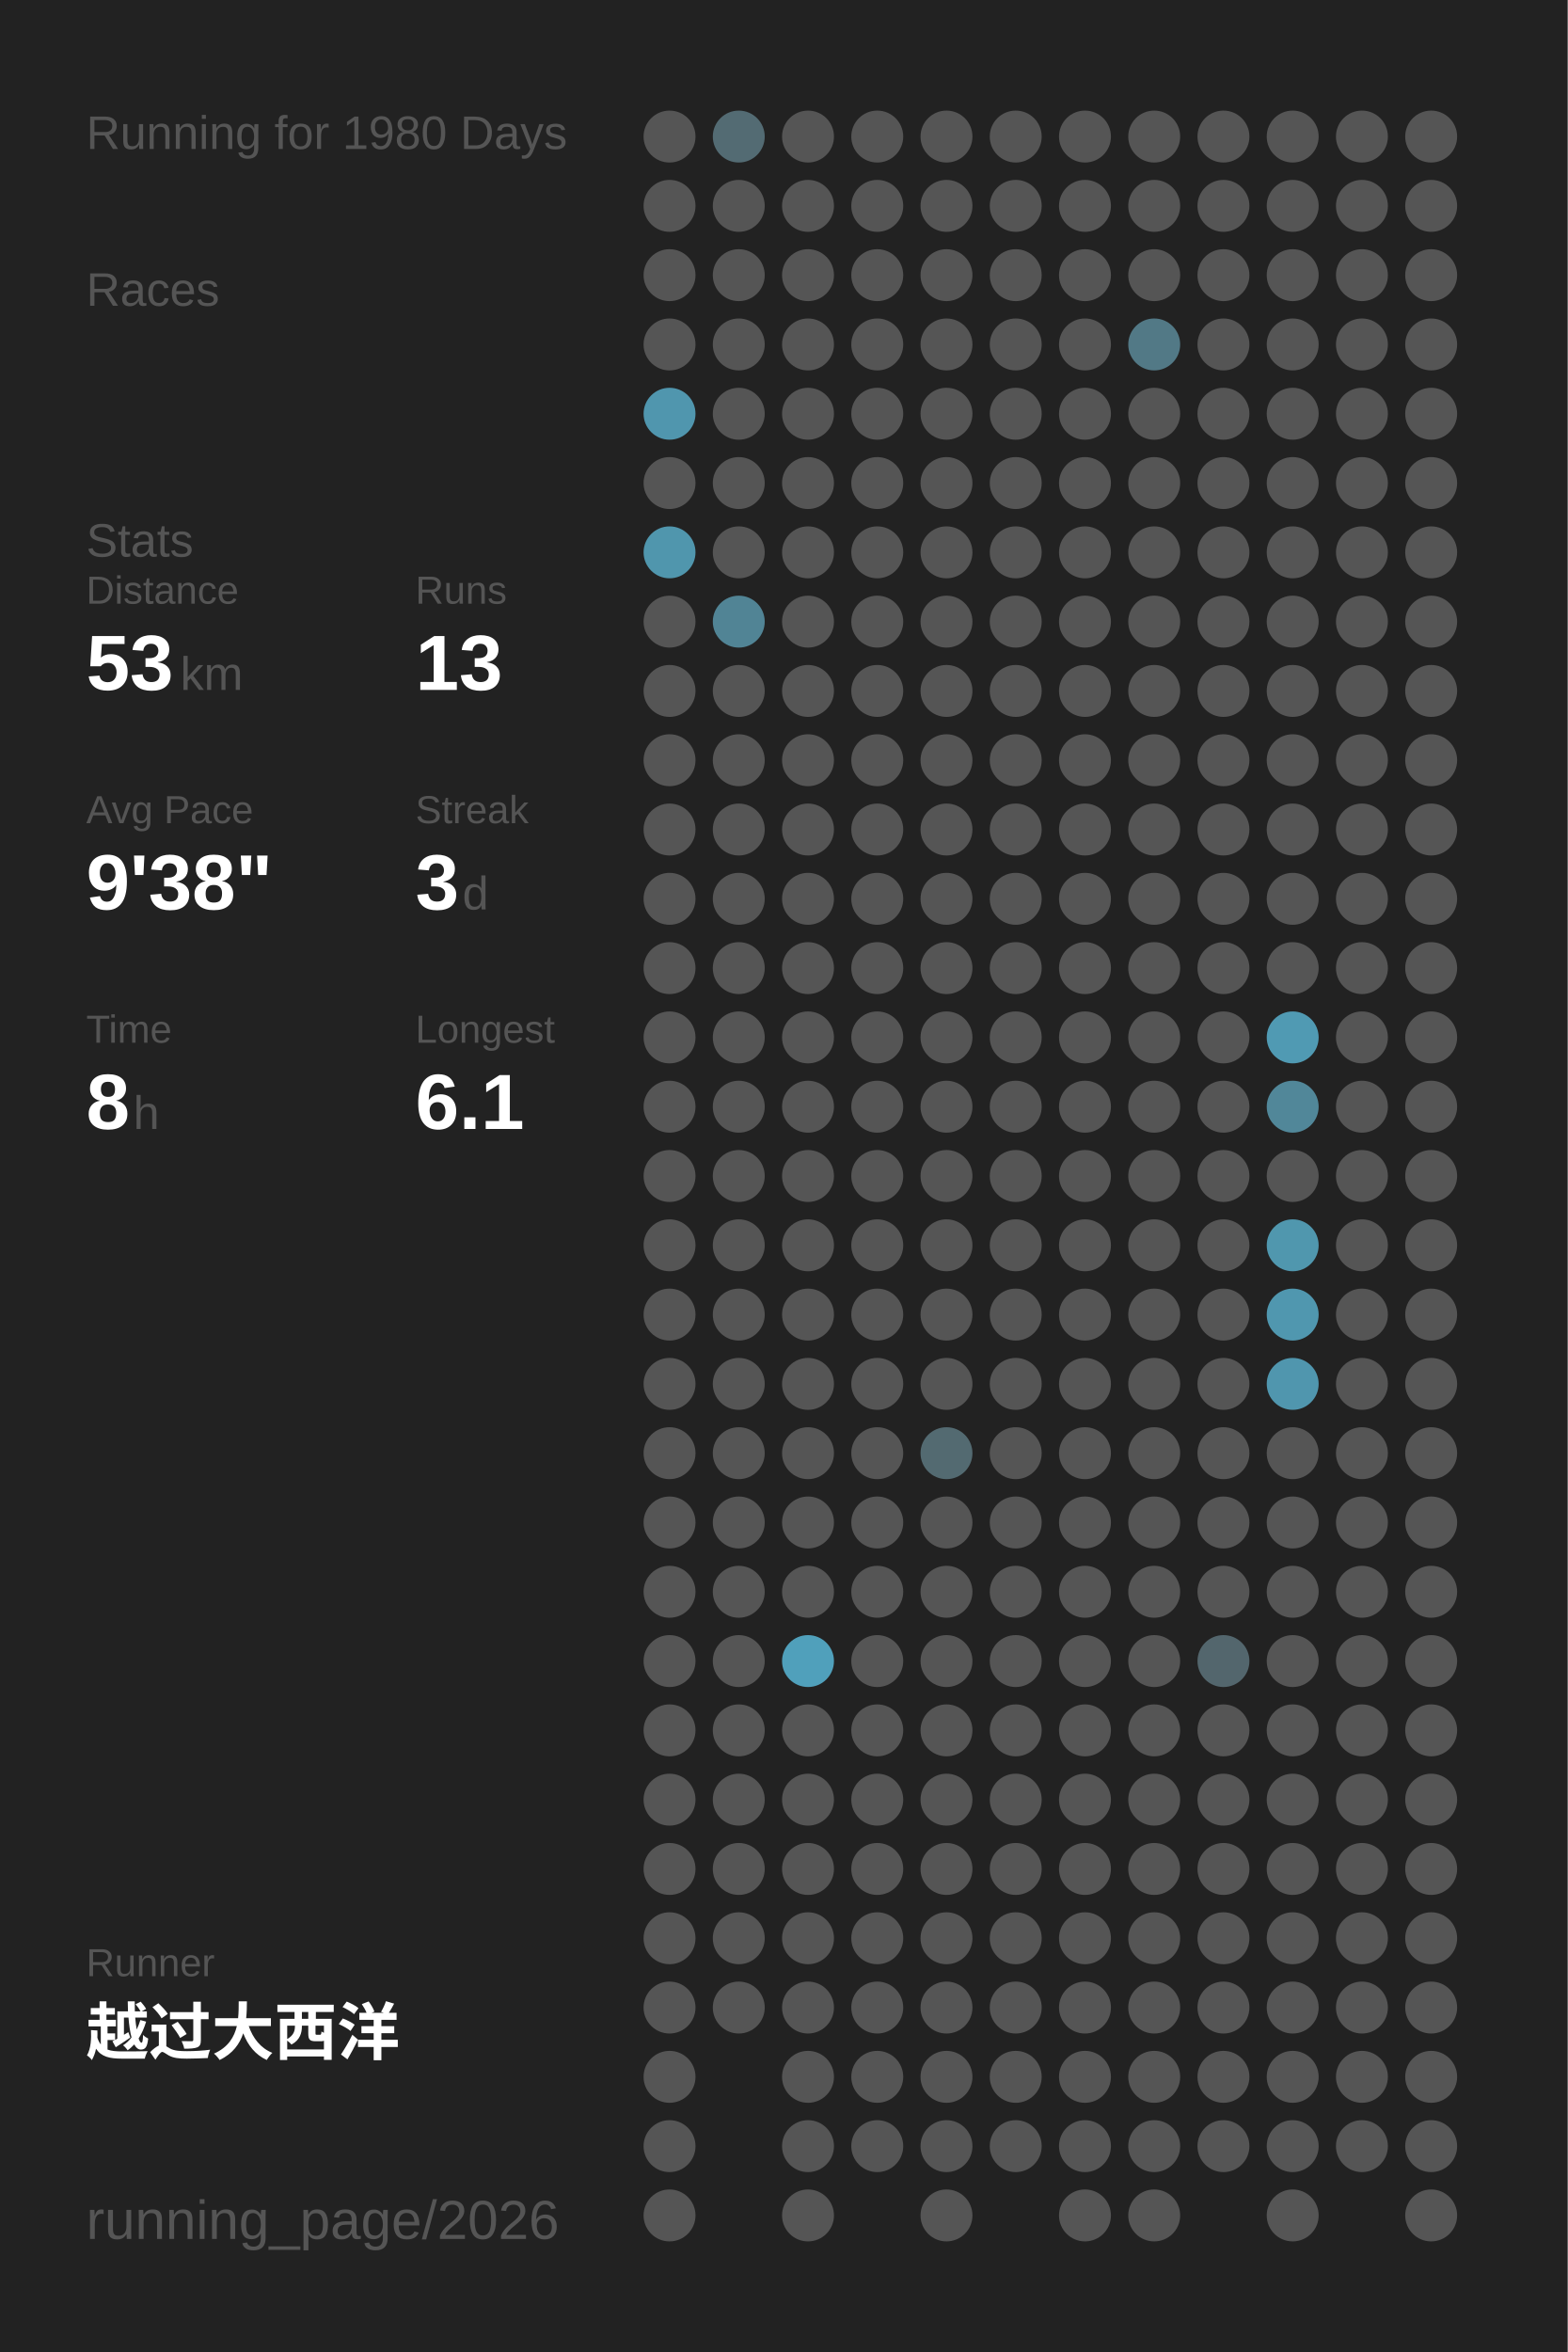
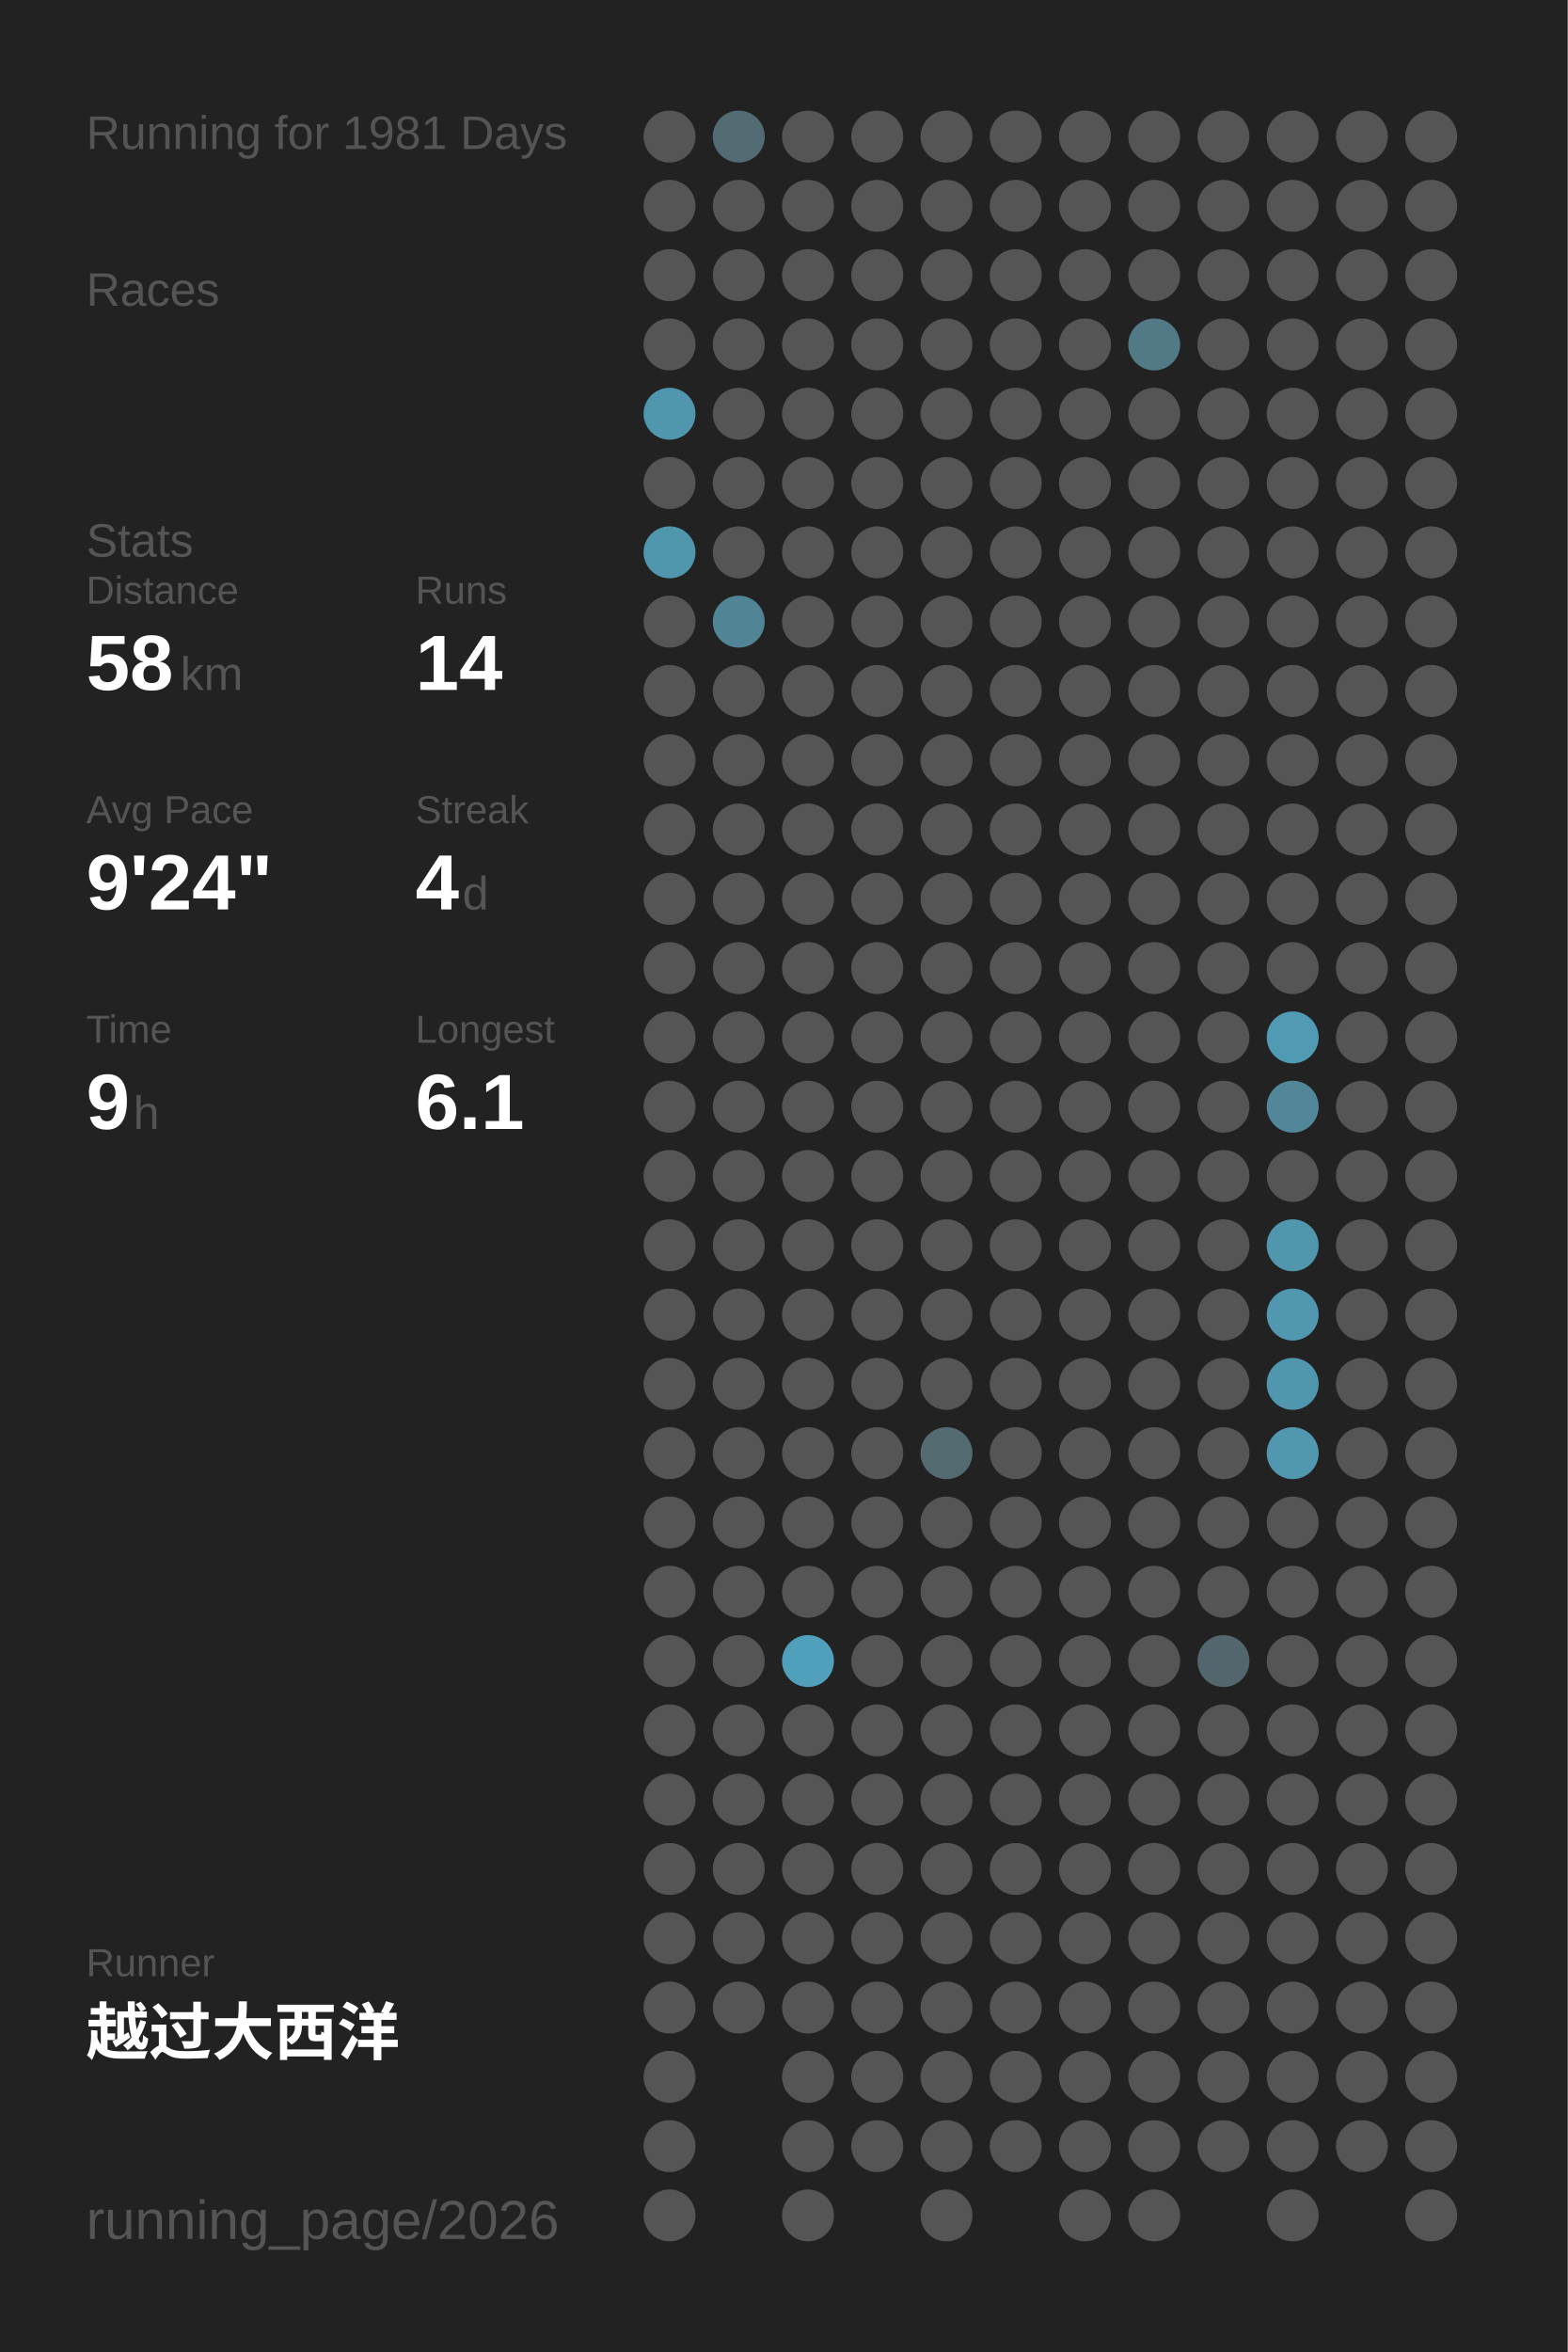
<svg xmlns="http://www.w3.org/2000/svg" baseProfile="full" height="300mm" version="1.1" viewBox="0,0,200,300" width="200mm">
  <defs />
  <rect fill="#222222" height="300" width="200" x="0" y="0" />
-   <text fill="#555555" style="font-size:6px; font-family:Arial;" x="11" y="19">Running for 1980 Days</text>
+   <text fill="#555555" style="font-size:6px; font-family:Arial;" x="11" y="19">Running for 1981 Days</text>
  <text fill="#555555" style="font-size:6px; font-family:Arial;" x="11" y="39">Races</text>
  <text fill="#555555" style="font-size:6px; font-family:Arial;" x="11" y="71">Stats</text>
  <text fill="#555555" style="font-size:5px; font-family:Arial;" x="11" y="77">Distance</text>
-   <text fill="#FFFFFF" style="font-size:10px; font-family:Arial; font-weight:bold;" x="11" y="88">53</text>
+   <text fill="#FFFFFF" style="font-size:10px; font-family:Arial; font-weight:bold;" x="11" y="88">58</text>
  <text fill="#555555" style="font-size:6px; font-family:Arial;" x="23" y="88">km</text>
  <text fill="#555555" style="font-size:5px; font-family:Arial;" x="53" y="77">Runs</text>
-   <text fill="#FFFFFF" style="font-size:10px; font-family:Arial; font-weight:bold;" x="53" y="88">13</text>
+   <text fill="#FFFFFF" style="font-size:10px; font-family:Arial; font-weight:bold;" x="53" y="88">14</text>
  <text fill="#555555" style="font-size:5px; font-family:Arial;" x="11" y="105">Avg Pace</text>
-   <text fill="#FFFFFF" style="font-size:10px; font-family:Arial; font-weight:bold;" x="11" y="116">9'38"</text>
+   <text fill="#FFFFFF" style="font-size:10px; font-family:Arial; font-weight:bold;" x="11" y="116">9'24"</text>
  <text fill="#555555" style="font-size:5px; font-family:Arial;" x="53" y="105">Streak</text>
-   <text fill="#FFFFFF" style="font-size:10px; font-family:Arial; font-weight:bold;" x="53" y="116">3</text>
+   <text fill="#FFFFFF" style="font-size:10px; font-family:Arial; font-weight:bold;" x="53" y="116">4</text>
  <text fill="#555555" style="font-size:6px; font-family:Arial;" x="59" y="116">d</text>
  <text fill="#555555" style="font-size:5px; font-family:Arial;" x="11" y="133">Time</text>
-   <text fill="#FFFFFF" style="font-size:10px; font-family:Arial; font-weight:bold;" x="11" y="144">8</text>
+   <text fill="#FFFFFF" style="font-size:10px; font-family:Arial; font-weight:bold;" x="11" y="144">9</text>
  <text fill="#555555" style="font-size:6px; font-family:Arial;" x="17" y="144">h</text>
  <text fill="#555555" style="font-size:5px; font-family:Arial;" x="53" y="133">Longest</text>
  <text fill="#FFFFFF" style="font-size:10px; font-family:Arial; font-weight:bold;" x="53" y="144">6.1</text>
  <text fill="#555555" style="font-size:5px; font-family:Arial;" x="11" y="252.065">Runner</text>
  <text fill="#FFFFFF" style="font-size:8px; font-family:Arial; font-weight:bold;" x="11" y="262.065">越过大西洋</text>
  <text fill="#555555" style="font-size:7px; font-family:Arial;" x="11" y="285.581">running_page/2026</text>
  <circle cx="85.417" cy="17.419" fill="#555555" r="3.312" />
  <circle cx="85.417" cy="26.258" fill="#555555" r="3.312" />
  <circle cx="85.417" cy="35.097" fill="#555555" r="3.312" />
  <circle cx="85.417" cy="43.935" fill="#555555" r="3.312" />
  <circle cx="85.417" cy="52.774" fill="#5096ae" r="3.312" />
  <circle cx="85.417" cy="61.613" fill="#555555" r="3.312" />
  <circle cx="85.417" cy="70.452" fill="#5096ad" r="3.312" />
  <circle cx="85.417" cy="79.29" fill="#555555" r="3.312" />
  <circle cx="85.417" cy="88.129" fill="#555555" r="3.312" />
  <circle cx="85.417" cy="96.968" fill="#555555" r="3.312" />
  <circle cx="85.417" cy="105.806" fill="#555555" r="3.312" />
  <circle cx="85.417" cy="114.645" fill="#555555" r="3.312" />
  <circle cx="85.417" cy="123.484" fill="#555555" r="3.312" />
  <circle cx="85.417" cy="132.323" fill="#555555" r="3.312" />
  <circle cx="85.417" cy="141.161" fill="#555555" r="3.312" />
  <circle cx="85.417" cy="150" fill="#555555" r="3.312" />
  <circle cx="85.417" cy="158.839" fill="#555555" r="3.312" />
  <circle cx="85.417" cy="167.677" fill="#555555" r="3.312" />
  <circle cx="85.417" cy="176.516" fill="#555555" r="3.312" />
  <circle cx="85.417" cy="185.355" fill="#555555" r="3.312" />
  <circle cx="85.417" cy="194.194" fill="#555555" r="3.312" />
  <circle cx="85.417" cy="203.032" fill="#555555" r="3.312" />
  <circle cx="85.417" cy="211.871" fill="#555555" r="3.312" />
  <circle cx="85.417" cy="220.71" fill="#555555" r="3.312" />
  <circle cx="85.417" cy="229.548" fill="#555555" r="3.312" />
  <circle cx="85.417" cy="238.387" fill="#555555" r="3.312" />
  <circle cx="85.417" cy="247.226" fill="#555555" r="3.312" />
  <circle cx="85.417" cy="256.065" fill="#555555" r="3.312" />
  <circle cx="85.417" cy="264.903" fill="#555555" r="3.312" />
  <circle cx="85.417" cy="273.742" fill="#555555" r="3.312" />
  <circle cx="85.417" cy="282.581" fill="#555555" r="3.312" />
  <circle cx="94.25" cy="17.419" fill="#536b73" r="3.312" />
  <circle cx="94.25" cy="26.258" fill="#555555" r="3.312" />
  <circle cx="94.25" cy="35.097" fill="#555555" r="3.312" />
  <circle cx="94.25" cy="43.935" fill="#555555" r="3.312" />
  <circle cx="94.25" cy="52.774" fill="#555555" r="3.312" />
  <circle cx="94.25" cy="61.613" fill="#555555" r="3.312" />
  <circle cx="94.25" cy="70.452" fill="#555555" r="3.312" />
  <circle cx="94.25" cy="79.29" fill="#518495" r="3.312" />
  <circle cx="94.25" cy="88.129" fill="#555555" r="3.312" />
  <circle cx="94.25" cy="96.968" fill="#555555" r="3.312" />
  <circle cx="94.25" cy="105.806" fill="#555555" r="3.312" />
  <circle cx="94.25" cy="114.645" fill="#555555" r="3.312" />
  <circle cx="94.25" cy="123.484" fill="#555555" r="3.312" />
  <circle cx="94.25" cy="132.323" fill="#555555" r="3.312" />
  <circle cx="94.25" cy="141.161" fill="#555555" r="3.312" />
  <circle cx="94.25" cy="150" fill="#555555" r="3.312" />
  <circle cx="94.25" cy="158.839" fill="#555555" r="3.312" />
  <circle cx="94.25" cy="167.677" fill="#555555" r="3.312" />
  <circle cx="94.25" cy="176.516" fill="#555555" r="3.312" />
  <circle cx="94.25" cy="185.355" fill="#555555" r="3.312" />
  <circle cx="94.25" cy="194.194" fill="#555555" r="3.312" />
  <circle cx="94.25" cy="203.032" fill="#555555" r="3.312" />
  <circle cx="94.25" cy="211.871" fill="#555555" r="3.312" />
  <circle cx="94.25" cy="220.71" fill="#555555" r="3.312" />
  <circle cx="94.25" cy="229.548" fill="#555555" r="3.312" />
  <circle cx="94.25" cy="238.387" fill="#555555" r="3.312" />
  <circle cx="94.25" cy="247.226" fill="#555555" r="3.312" />
  <circle cx="94.25" cy="256.065" fill="#555555" r="3.312" />
  <circle cx="103.083" cy="17.419" fill="#555555" r="3.312" />
  <circle cx="103.083" cy="26.258" fill="#555555" r="3.312" />
  <circle cx="103.083" cy="35.097" fill="#555555" r="3.312" />
  <circle cx="103.083" cy="43.935" fill="#555555" r="3.312" />
  <circle cx="103.083" cy="52.774" fill="#555555" r="3.312" />
  <circle cx="103.083" cy="61.613" fill="#555555" r="3.312" />
  <circle cx="103.083" cy="70.452" fill="#555555" r="3.312" />
  <circle cx="103.083" cy="79.29" fill="#555555" r="3.312" />
  <circle cx="103.083" cy="88.129" fill="#555555" r="3.312" />
  <circle cx="103.083" cy="96.968" fill="#555555" r="3.312" />
  <circle cx="103.083" cy="105.806" fill="#555555" r="3.312" />
  <circle cx="103.083" cy="114.645" fill="#555555" r="3.312" />
  <circle cx="103.083" cy="123.484" fill="#555555" r="3.312" />
  <circle cx="103.083" cy="132.323" fill="#555555" r="3.312" />
  <circle cx="103.083" cy="141.161" fill="#555555" r="3.312" />
  <circle cx="103.083" cy="150" fill="#555555" r="3.312" />
  <circle cx="103.083" cy="158.839" fill="#555555" r="3.312" />
  <circle cx="103.083" cy="167.677" fill="#555555" r="3.312" />
  <circle cx="103.083" cy="176.516" fill="#555555" r="3.312" />
  <circle cx="103.083" cy="185.355" fill="#555555" r="3.312" />
  <circle cx="103.083" cy="194.194" fill="#555555" r="3.312" />
  <circle cx="103.083" cy="203.032" fill="#555555" r="3.312" />
  <circle cx="103.083" cy="211.871" fill="#50a0bb" r="3.312" />
  <circle cx="103.083" cy="220.71" fill="#555555" r="3.312" />
  <circle cx="103.083" cy="229.548" fill="#555555" r="3.312" />
  <circle cx="103.083" cy="238.387" fill="#555555" r="3.312" />
  <circle cx="103.083" cy="247.226" fill="#555555" r="3.312" />
  <circle cx="103.083" cy="256.065" fill="#555555" r="3.312" />
  <circle cx="103.083" cy="264.903" fill="#555555" r="3.312" />
  <circle cx="103.083" cy="273.742" fill="#555555" r="3.312" />
  <circle cx="103.083" cy="282.581" fill="#555555" r="3.312" />
  <circle cx="111.917" cy="17.419" fill="#555555" r="3.312" />
  <circle cx="111.917" cy="26.258" fill="#555555" r="3.312" />
  <circle cx="111.917" cy="35.097" fill="#555555" r="3.312" />
  <circle cx="111.917" cy="43.935" fill="#555555" r="3.312" />
  <circle cx="111.917" cy="52.774" fill="#555555" r="3.312" />
  <circle cx="111.917" cy="61.613" fill="#555555" r="3.312" />
  <circle cx="111.917" cy="70.452" fill="#555555" r="3.312" />
  <circle cx="111.917" cy="79.29" fill="#555555" r="3.312" />
  <circle cx="111.917" cy="88.129" fill="#555555" r="3.312" />
  <circle cx="111.917" cy="96.968" fill="#555555" r="3.312" />
  <circle cx="111.917" cy="105.806" fill="#555555" r="3.312" />
  <circle cx="111.917" cy="114.645" fill="#555555" r="3.312" />
  <circle cx="111.917" cy="123.484" fill="#555555" r="3.312" />
  <circle cx="111.917" cy="132.323" fill="#555555" r="3.312" />
  <circle cx="111.917" cy="141.161" fill="#555555" r="3.312" />
  <circle cx="111.917" cy="150" fill="#555555" r="3.312" />
  <circle cx="111.917" cy="158.839" fill="#555555" r="3.312" />
  <circle cx="111.917" cy="167.677" fill="#555555" r="3.312" />
  <circle cx="111.917" cy="176.516" fill="#555555" r="3.312" />
  <circle cx="111.917" cy="185.355" fill="#555555" r="3.312" />
  <circle cx="111.917" cy="194.194" fill="#555555" r="3.312" />
  <circle cx="111.917" cy="203.032" fill="#555555" r="3.312" />
  <circle cx="111.917" cy="211.871" fill="#555555" r="3.312" />
  <circle cx="111.917" cy="220.71" fill="#555555" r="3.312" />
  <circle cx="111.917" cy="229.548" fill="#555555" r="3.312" />
  <circle cx="111.917" cy="238.387" fill="#555555" r="3.312" />
  <circle cx="111.917" cy="247.226" fill="#555555" r="3.312" />
  <circle cx="111.917" cy="256.065" fill="#555555" r="3.312" />
  <circle cx="111.917" cy="264.903" fill="#555555" r="3.312" />
  <circle cx="111.917" cy="273.742" fill="#555555" r="3.312" />
  <circle cx="120.75" cy="17.419" fill="#555555" r="3.312" />
  <circle cx="120.75" cy="26.258" fill="#555555" r="3.312" />
  <circle cx="120.75" cy="35.097" fill="#555555" r="3.312" />
  <circle cx="120.75" cy="43.935" fill="#555555" r="3.312" />
  <circle cx="120.75" cy="52.774" fill="#555555" r="3.312" />
  <circle cx="120.75" cy="61.613" fill="#555555" r="3.312" />
  <circle cx="120.75" cy="70.452" fill="#555555" r="3.312" />
  <circle cx="120.75" cy="79.29" fill="#555555" r="3.312" />
  <circle cx="120.75" cy="88.129" fill="#555555" r="3.312" />
  <circle cx="120.75" cy="96.968" fill="#555555" r="3.312" />
  <circle cx="120.75" cy="105.806" fill="#555555" r="3.312" />
  <circle cx="120.75" cy="114.645" fill="#555555" r="3.312" />
  <circle cx="120.75" cy="123.484" fill="#555555" r="3.312" />
  <circle cx="120.75" cy="132.323" fill="#555555" r="3.312" />
  <circle cx="120.75" cy="141.161" fill="#555555" r="3.312" />
  <circle cx="120.75" cy="150" fill="#555555" r="3.312" />
  <circle cx="120.75" cy="158.839" fill="#555555" r="3.312" />
  <circle cx="120.75" cy="167.677" fill="#555555" r="3.312" />
  <circle cx="120.75" cy="176.516" fill="#555555" r="3.312" />
  <circle cx="120.75" cy="185.355" fill="#536a71" r="3.312" />
  <circle cx="120.75" cy="194.194" fill="#555555" r="3.312" />
  <circle cx="120.75" cy="203.032" fill="#555555" r="3.312" />
  <circle cx="120.75" cy="211.871" fill="#555555" r="3.312" />
  <circle cx="120.75" cy="220.71" fill="#555555" r="3.312" />
  <circle cx="120.75" cy="229.548" fill="#555555" r="3.312" />
  <circle cx="120.75" cy="238.387" fill="#555555" r="3.312" />
  <circle cx="120.75" cy="247.226" fill="#555555" r="3.312" />
  <circle cx="120.75" cy="256.065" fill="#555555" r="3.312" />
  <circle cx="120.75" cy="264.903" fill="#555555" r="3.312" />
  <circle cx="120.75" cy="273.742" fill="#555555" r="3.312" />
  <circle cx="120.75" cy="282.581" fill="#555555" r="3.312" />
  <circle cx="129.583" cy="17.419" fill="#555555" r="3.312" />
  <circle cx="129.583" cy="26.258" fill="#555555" r="3.312" />
  <circle cx="129.583" cy="35.097" fill="#555555" r="3.312" />
  <circle cx="129.583" cy="43.935" fill="#555555" r="3.312" />
  <circle cx="129.583" cy="52.774" fill="#555555" r="3.312" />
  <circle cx="129.583" cy="61.613" fill="#555555" r="3.312" />
  <circle cx="129.583" cy="70.452" fill="#555555" r="3.312" />
  <circle cx="129.583" cy="79.29" fill="#555555" r="3.312" />
  <circle cx="129.583" cy="88.129" fill="#555555" r="3.312" />
  <circle cx="129.583" cy="96.968" fill="#555555" r="3.312" />
  <circle cx="129.583" cy="105.806" fill="#555555" r="3.312" />
  <circle cx="129.583" cy="114.645" fill="#555555" r="3.312" />
  <circle cx="129.583" cy="123.484" fill="#555555" r="3.312" />
  <circle cx="129.583" cy="132.323" fill="#555555" r="3.312" />
  <circle cx="129.583" cy="141.161" fill="#555555" r="3.312" />
  <circle cx="129.583" cy="150" fill="#555555" r="3.312" />
  <circle cx="129.583" cy="158.839" fill="#555555" r="3.312" />
  <circle cx="129.583" cy="167.677" fill="#555555" r="3.312" />
  <circle cx="129.583" cy="176.516" fill="#555555" r="3.312" />
  <circle cx="129.583" cy="185.355" fill="#555555" r="3.312" />
  <circle cx="129.583" cy="194.194" fill="#555555" r="3.312" />
  <circle cx="129.583" cy="203.032" fill="#555555" r="3.312" />
  <circle cx="129.583" cy="211.871" fill="#555555" r="3.312" />
  <circle cx="129.583" cy="220.71" fill="#555555" r="3.312" />
  <circle cx="129.583" cy="229.548" fill="#555555" r="3.312" />
  <circle cx="129.583" cy="238.387" fill="#555555" r="3.312" />
  <circle cx="129.583" cy="247.226" fill="#555555" r="3.312" />
  <circle cx="129.583" cy="256.065" fill="#555555" r="3.312" />
  <circle cx="129.583" cy="264.903" fill="#555555" r="3.312" />
  <circle cx="129.583" cy="273.742" fill="#555555" r="3.312" />
  <circle cx="138.417" cy="17.419" fill="#555555" r="3.312" />
  <circle cx="138.417" cy="26.258" fill="#555555" r="3.312" />
  <circle cx="138.417" cy="35.097" fill="#555555" r="3.312" />
  <circle cx="138.417" cy="43.935" fill="#555555" r="3.312" />
  <circle cx="138.417" cy="52.774" fill="#555555" r="3.312" />
  <circle cx="138.417" cy="61.613" fill="#555555" r="3.312" />
  <circle cx="138.417" cy="70.452" fill="#555555" r="3.312" />
  <circle cx="138.417" cy="79.29" fill="#555555" r="3.312" />
  <circle cx="138.417" cy="88.129" fill="#555555" r="3.312" />
  <circle cx="138.417" cy="96.968" fill="#555555" r="3.312" />
  <circle cx="138.417" cy="105.806" fill="#555555" r="3.312" />
  <circle cx="138.417" cy="114.645" fill="#555555" r="3.312" />
  <circle cx="138.417" cy="123.484" fill="#555555" r="3.312" />
  <circle cx="138.417" cy="132.323" fill="#555555" r="3.312" />
  <circle cx="138.417" cy="141.161" fill="#555555" r="3.312" />
  <circle cx="138.417" cy="150" fill="#555555" r="3.312" />
  <circle cx="138.417" cy="158.839" fill="#555555" r="3.312" />
  <circle cx="138.417" cy="167.677" fill="#555555" r="3.312" />
  <circle cx="138.417" cy="176.516" fill="#555555" r="3.312" />
  <circle cx="138.417" cy="185.355" fill="#555555" r="3.312" />
  <circle cx="138.417" cy="194.194" fill="#555555" r="3.312" />
  <circle cx="138.417" cy="203.032" fill="#555555" r="3.312" />
  <circle cx="138.417" cy="211.871" fill="#555555" r="3.312" />
  <circle cx="138.417" cy="220.71" fill="#555555" r="3.312" />
  <circle cx="138.417" cy="229.548" fill="#555555" r="3.312" />
  <circle cx="138.417" cy="238.387" fill="#555555" r="3.312" />
  <circle cx="138.417" cy="247.226" fill="#555555" r="3.312" />
  <circle cx="138.417" cy="256.065" fill="#555555" r="3.312" />
  <circle cx="138.417" cy="264.903" fill="#555555" r="3.312" />
  <circle cx="138.417" cy="273.742" fill="#555555" r="3.312" />
  <circle cx="138.417" cy="282.581" fill="#555555" r="3.312" />
  <circle cx="147.25" cy="17.419" fill="#555555" r="3.312" />
  <circle cx="147.25" cy="26.258" fill="#555555" r="3.312" />
  <circle cx="147.25" cy="35.097" fill="#555555" r="3.312" />
  <circle cx="147.25" cy="43.935" fill="#527986" r="3.312" />
  <circle cx="147.25" cy="52.774" fill="#555555" r="3.312" />
  <circle cx="147.25" cy="61.613" fill="#555555" r="3.312" />
  <circle cx="147.25" cy="70.452" fill="#555555" r="3.312" />
  <circle cx="147.25" cy="79.29" fill="#555555" r="3.312" />
  <circle cx="147.25" cy="88.129" fill="#555555" r="3.312" />
  <circle cx="147.25" cy="96.968" fill="#555555" r="3.312" />
  <circle cx="147.25" cy="105.806" fill="#555555" r="3.312" />
  <circle cx="147.25" cy="114.645" fill="#555555" r="3.312" />
  <circle cx="147.25" cy="123.484" fill="#555555" r="3.312" />
  <circle cx="147.25" cy="132.323" fill="#555555" r="3.312" />
  <circle cx="147.25" cy="141.161" fill="#555555" r="3.312" />
  <circle cx="147.25" cy="150" fill="#555555" r="3.312" />
  <circle cx="147.25" cy="158.839" fill="#555555" r="3.312" />
  <circle cx="147.25" cy="167.677" fill="#555555" r="3.312" />
  <circle cx="147.25" cy="176.516" fill="#555555" r="3.312" />
  <circle cx="147.25" cy="185.355" fill="#555555" r="3.312" />
  <circle cx="147.25" cy="194.194" fill="#555555" r="3.312" />
  <circle cx="147.25" cy="203.032" fill="#555555" r="3.312" />
  <circle cx="147.25" cy="211.871" fill="#555555" r="3.312" />
  <circle cx="147.25" cy="220.71" fill="#555555" r="3.312" />
  <circle cx="147.25" cy="229.548" fill="#555555" r="3.312" />
  <circle cx="147.25" cy="238.387" fill="#555555" r="3.312" />
  <circle cx="147.25" cy="247.226" fill="#555555" r="3.312" />
  <circle cx="147.25" cy="256.065" fill="#555555" r="3.312" />
  <circle cx="147.25" cy="264.903" fill="#555555" r="3.312" />
  <circle cx="147.25" cy="273.742" fill="#555555" r="3.312" />
  <circle cx="147.25" cy="282.581" fill="#555555" r="3.312" />
  <circle cx="156.083" cy="17.419" fill="#555555" r="3.312" />
  <circle cx="156.083" cy="26.258" fill="#555555" r="3.312" />
  <circle cx="156.083" cy="35.097" fill="#555555" r="3.312" />
  <circle cx="156.083" cy="43.935" fill="#555555" r="3.312" />
  <circle cx="156.083" cy="52.774" fill="#555555" r="3.312" />
  <circle cx="156.083" cy="61.613" fill="#555555" r="3.312" />
  <circle cx="156.083" cy="70.452" fill="#555555" r="3.312" />
  <circle cx="156.083" cy="79.29" fill="#555555" r="3.312" />
  <circle cx="156.083" cy="88.129" fill="#555555" r="3.312" />
  <circle cx="156.083" cy="96.968" fill="#555555" r="3.312" />
  <circle cx="156.083" cy="105.806" fill="#555555" r="3.312" />
  <circle cx="156.083" cy="114.645" fill="#555555" r="3.312" />
  <circle cx="156.083" cy="123.484" fill="#555555" r="3.312" />
  <circle cx="156.083" cy="132.323" fill="#555555" r="3.312" />
  <circle cx="156.083" cy="141.161" fill="#555555" r="3.312" />
  <circle cx="156.083" cy="150" fill="#555555" r="3.312" />
  <circle cx="156.083" cy="158.839" fill="#555555" r="3.312" />
  <circle cx="156.083" cy="167.677" fill="#555555" r="3.312" />
  <circle cx="156.083" cy="176.516" fill="#555555" r="3.312" />
  <circle cx="156.083" cy="185.355" fill="#555555" r="3.312" />
  <circle cx="156.083" cy="194.194" fill="#555555" r="3.312" />
  <circle cx="156.083" cy="203.032" fill="#555555" r="3.312" />
  <circle cx="156.083" cy="211.871" fill="#53666d" r="3.312" />
  <circle cx="156.083" cy="220.71" fill="#555555" r="3.312" />
  <circle cx="156.083" cy="229.548" fill="#555555" r="3.312" />
  <circle cx="156.083" cy="238.387" fill="#555555" r="3.312" />
  <circle cx="156.083" cy="247.226" fill="#555555" r="3.312" />
  <circle cx="156.083" cy="256.065" fill="#555555" r="3.312" />
  <circle cx="156.083" cy="264.903" fill="#555555" r="3.312" />
  <circle cx="156.083" cy="273.742" fill="#555555" r="3.312" />
  <circle cx="164.917" cy="17.419" fill="#555555" r="3.312" />
  <circle cx="164.917" cy="26.258" fill="#555555" r="3.312" />
  <circle cx="164.917" cy="35.097" fill="#555555" r="3.312" />
  <circle cx="164.917" cy="43.935" fill="#555555" r="3.312" />
  <circle cx="164.917" cy="52.774" fill="#555555" r="3.312" />
  <circle cx="164.917" cy="61.613" fill="#555555" r="3.312" />
  <circle cx="164.917" cy="70.452" fill="#555555" r="3.312" />
  <circle cx="164.917" cy="79.29" fill="#555555" r="3.312" />
  <circle cx="164.917" cy="88.129" fill="#555555" r="3.312" />
  <circle cx="164.917" cy="96.968" fill="#555555" r="3.312" />
  <circle cx="164.917" cy="105.806" fill="#555555" r="3.312" />
  <circle cx="164.917" cy="114.645" fill="#555555" r="3.312" />
  <circle cx="164.917" cy="123.484" fill="#555555" r="3.312" />
  <circle cx="164.917" cy="132.323" fill="#509ab3" r="3.312" />
  <circle cx="164.917" cy="141.161" fill="#518799" r="3.312" />
  <circle cx="164.917" cy="150" fill="#555555" r="3.312" />
  <circle cx="164.917" cy="158.839" fill="#5097ae" r="3.312" />
  <circle cx="164.917" cy="167.677" fill="#5097af" r="3.312" />
  <circle cx="164.917" cy="176.516" fill="#5096ae" r="3.312" />
-   <circle cx="164.917" cy="185.355" fill="#555555" r="3.312" />
+   <circle cx="164.917" cy="185.355" fill="#5097af" r="3.312" />
  <circle cx="164.917" cy="194.194" fill="#555555" r="3.312" />
  <circle cx="164.917" cy="203.032" fill="#555555" r="3.312" />
  <circle cx="164.917" cy="211.871" fill="#555555" r="3.312" />
  <circle cx="164.917" cy="220.71" fill="#555555" r="3.312" />
  <circle cx="164.917" cy="229.548" fill="#555555" r="3.312" />
  <circle cx="164.917" cy="238.387" fill="#555555" r="3.312" />
  <circle cx="164.917" cy="247.226" fill="#555555" r="3.312" />
  <circle cx="164.917" cy="256.065" fill="#555555" r="3.312" />
  <circle cx="164.917" cy="264.903" fill="#555555" r="3.312" />
  <circle cx="164.917" cy="273.742" fill="#555555" r="3.312" />
  <circle cx="164.917" cy="282.581" fill="#555555" r="3.312" />
  <circle cx="173.75" cy="17.419" fill="#555555" r="3.312" />
  <circle cx="173.75" cy="26.258" fill="#555555" r="3.312" />
  <circle cx="173.75" cy="35.097" fill="#555555" r="3.312" />
  <circle cx="173.75" cy="43.935" fill="#555555" r="3.312" />
  <circle cx="173.75" cy="52.774" fill="#555555" r="3.312" />
  <circle cx="173.75" cy="61.613" fill="#555555" r="3.312" />
  <circle cx="173.75" cy="70.452" fill="#555555" r="3.312" />
  <circle cx="173.75" cy="79.29" fill="#555555" r="3.312" />
  <circle cx="173.75" cy="88.129" fill="#555555" r="3.312" />
  <circle cx="173.75" cy="96.968" fill="#555555" r="3.312" />
  <circle cx="173.75" cy="105.806" fill="#555555" r="3.312" />
  <circle cx="173.75" cy="114.645" fill="#555555" r="3.312" />
  <circle cx="173.75" cy="123.484" fill="#555555" r="3.312" />
  <circle cx="173.75" cy="132.323" fill="#555555" r="3.312" />
  <circle cx="173.75" cy="141.161" fill="#555555" r="3.312" />
  <circle cx="173.75" cy="150" fill="#555555" r="3.312" />
  <circle cx="173.75" cy="158.839" fill="#555555" r="3.312" />
  <circle cx="173.75" cy="167.677" fill="#555555" r="3.312" />
  <circle cx="173.75" cy="176.516" fill="#555555" r="3.312" />
  <circle cx="173.75" cy="185.355" fill="#555555" r="3.312" />
  <circle cx="173.75" cy="194.194" fill="#555555" r="3.312" />
  <circle cx="173.75" cy="203.032" fill="#555555" r="3.312" />
  <circle cx="173.75" cy="211.871" fill="#555555" r="3.312" />
  <circle cx="173.75" cy="220.71" fill="#555555" r="3.312" />
  <circle cx="173.75" cy="229.548" fill="#555555" r="3.312" />
  <circle cx="173.75" cy="238.387" fill="#555555" r="3.312" />
  <circle cx="173.75" cy="247.226" fill="#555555" r="3.312" />
  <circle cx="173.75" cy="256.065" fill="#555555" r="3.312" />
  <circle cx="173.75" cy="264.903" fill="#555555" r="3.312" />
  <circle cx="173.75" cy="273.742" fill="#555555" r="3.312" />
  <circle cx="182.583" cy="17.419" fill="#555555" r="3.312" />
  <circle cx="182.583" cy="26.258" fill="#555555" r="3.312" />
  <circle cx="182.583" cy="35.097" fill="#555555" r="3.312" />
  <circle cx="182.583" cy="43.935" fill="#555555" r="3.312" />
  <circle cx="182.583" cy="52.774" fill="#555555" r="3.312" />
  <circle cx="182.583" cy="61.613" fill="#555555" r="3.312" />
  <circle cx="182.583" cy="70.452" fill="#555555" r="3.312" />
  <circle cx="182.583" cy="79.29" fill="#555555" r="3.312" />
  <circle cx="182.583" cy="88.129" fill="#555555" r="3.312" />
  <circle cx="182.583" cy="96.968" fill="#555555" r="3.312" />
  <circle cx="182.583" cy="105.806" fill="#555555" r="3.312" />
  <circle cx="182.583" cy="114.645" fill="#555555" r="3.312" />
  <circle cx="182.583" cy="123.484" fill="#555555" r="3.312" />
  <circle cx="182.583" cy="132.323" fill="#555555" r="3.312" />
  <circle cx="182.583" cy="141.161" fill="#555555" r="3.312" />
  <circle cx="182.583" cy="150" fill="#555555" r="3.312" />
  <circle cx="182.583" cy="158.839" fill="#555555" r="3.312" />
  <circle cx="182.583" cy="167.677" fill="#555555" r="3.312" />
  <circle cx="182.583" cy="176.516" fill="#555555" r="3.312" />
  <circle cx="182.583" cy="185.355" fill="#555555" r="3.312" />
  <circle cx="182.583" cy="194.194" fill="#555555" r="3.312" />
  <circle cx="182.583" cy="203.032" fill="#555555" r="3.312" />
  <circle cx="182.583" cy="211.871" fill="#555555" r="3.312" />
  <circle cx="182.583" cy="220.71" fill="#555555" r="3.312" />
  <circle cx="182.583" cy="229.548" fill="#555555" r="3.312" />
  <circle cx="182.583" cy="238.387" fill="#555555" r="3.312" />
  <circle cx="182.583" cy="247.226" fill="#555555" r="3.312" />
  <circle cx="182.583" cy="256.065" fill="#555555" r="3.312" />
  <circle cx="182.583" cy="264.903" fill="#555555" r="3.312" />
  <circle cx="182.583" cy="273.742" fill="#555555" r="3.312" />
  <circle cx="182.583" cy="282.581" fill="#555555" r="3.312" />
</svg>
